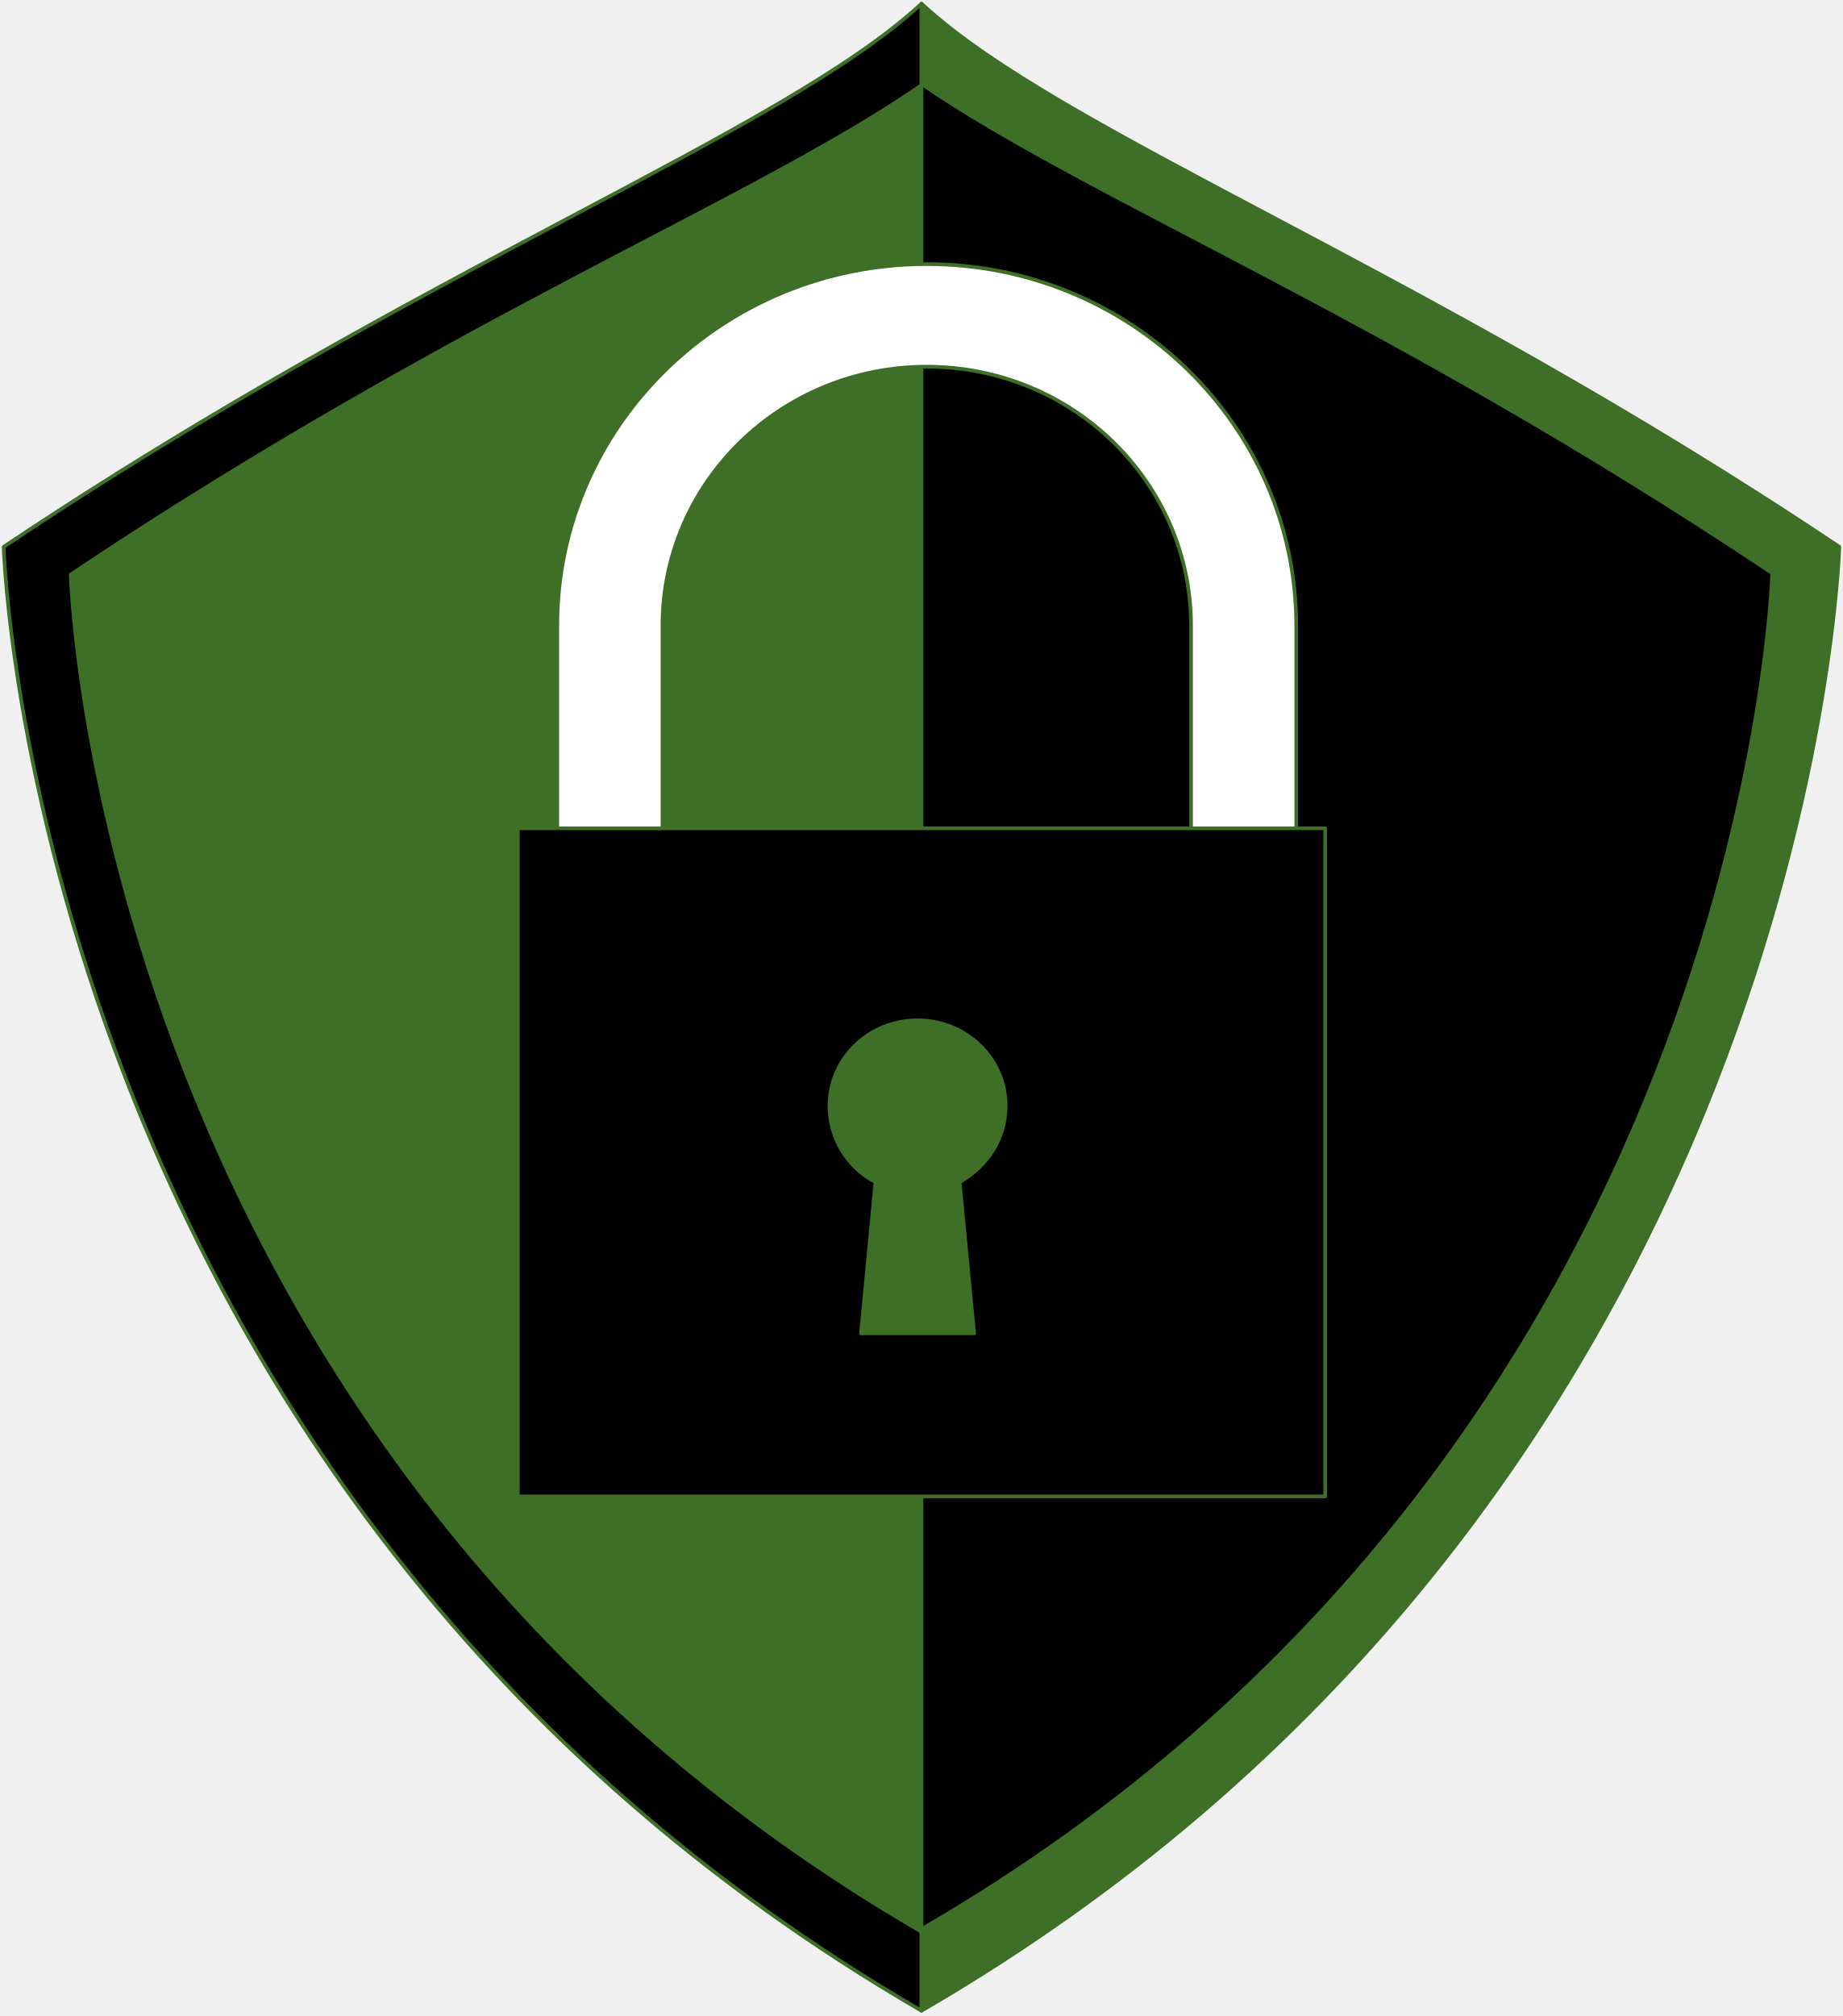
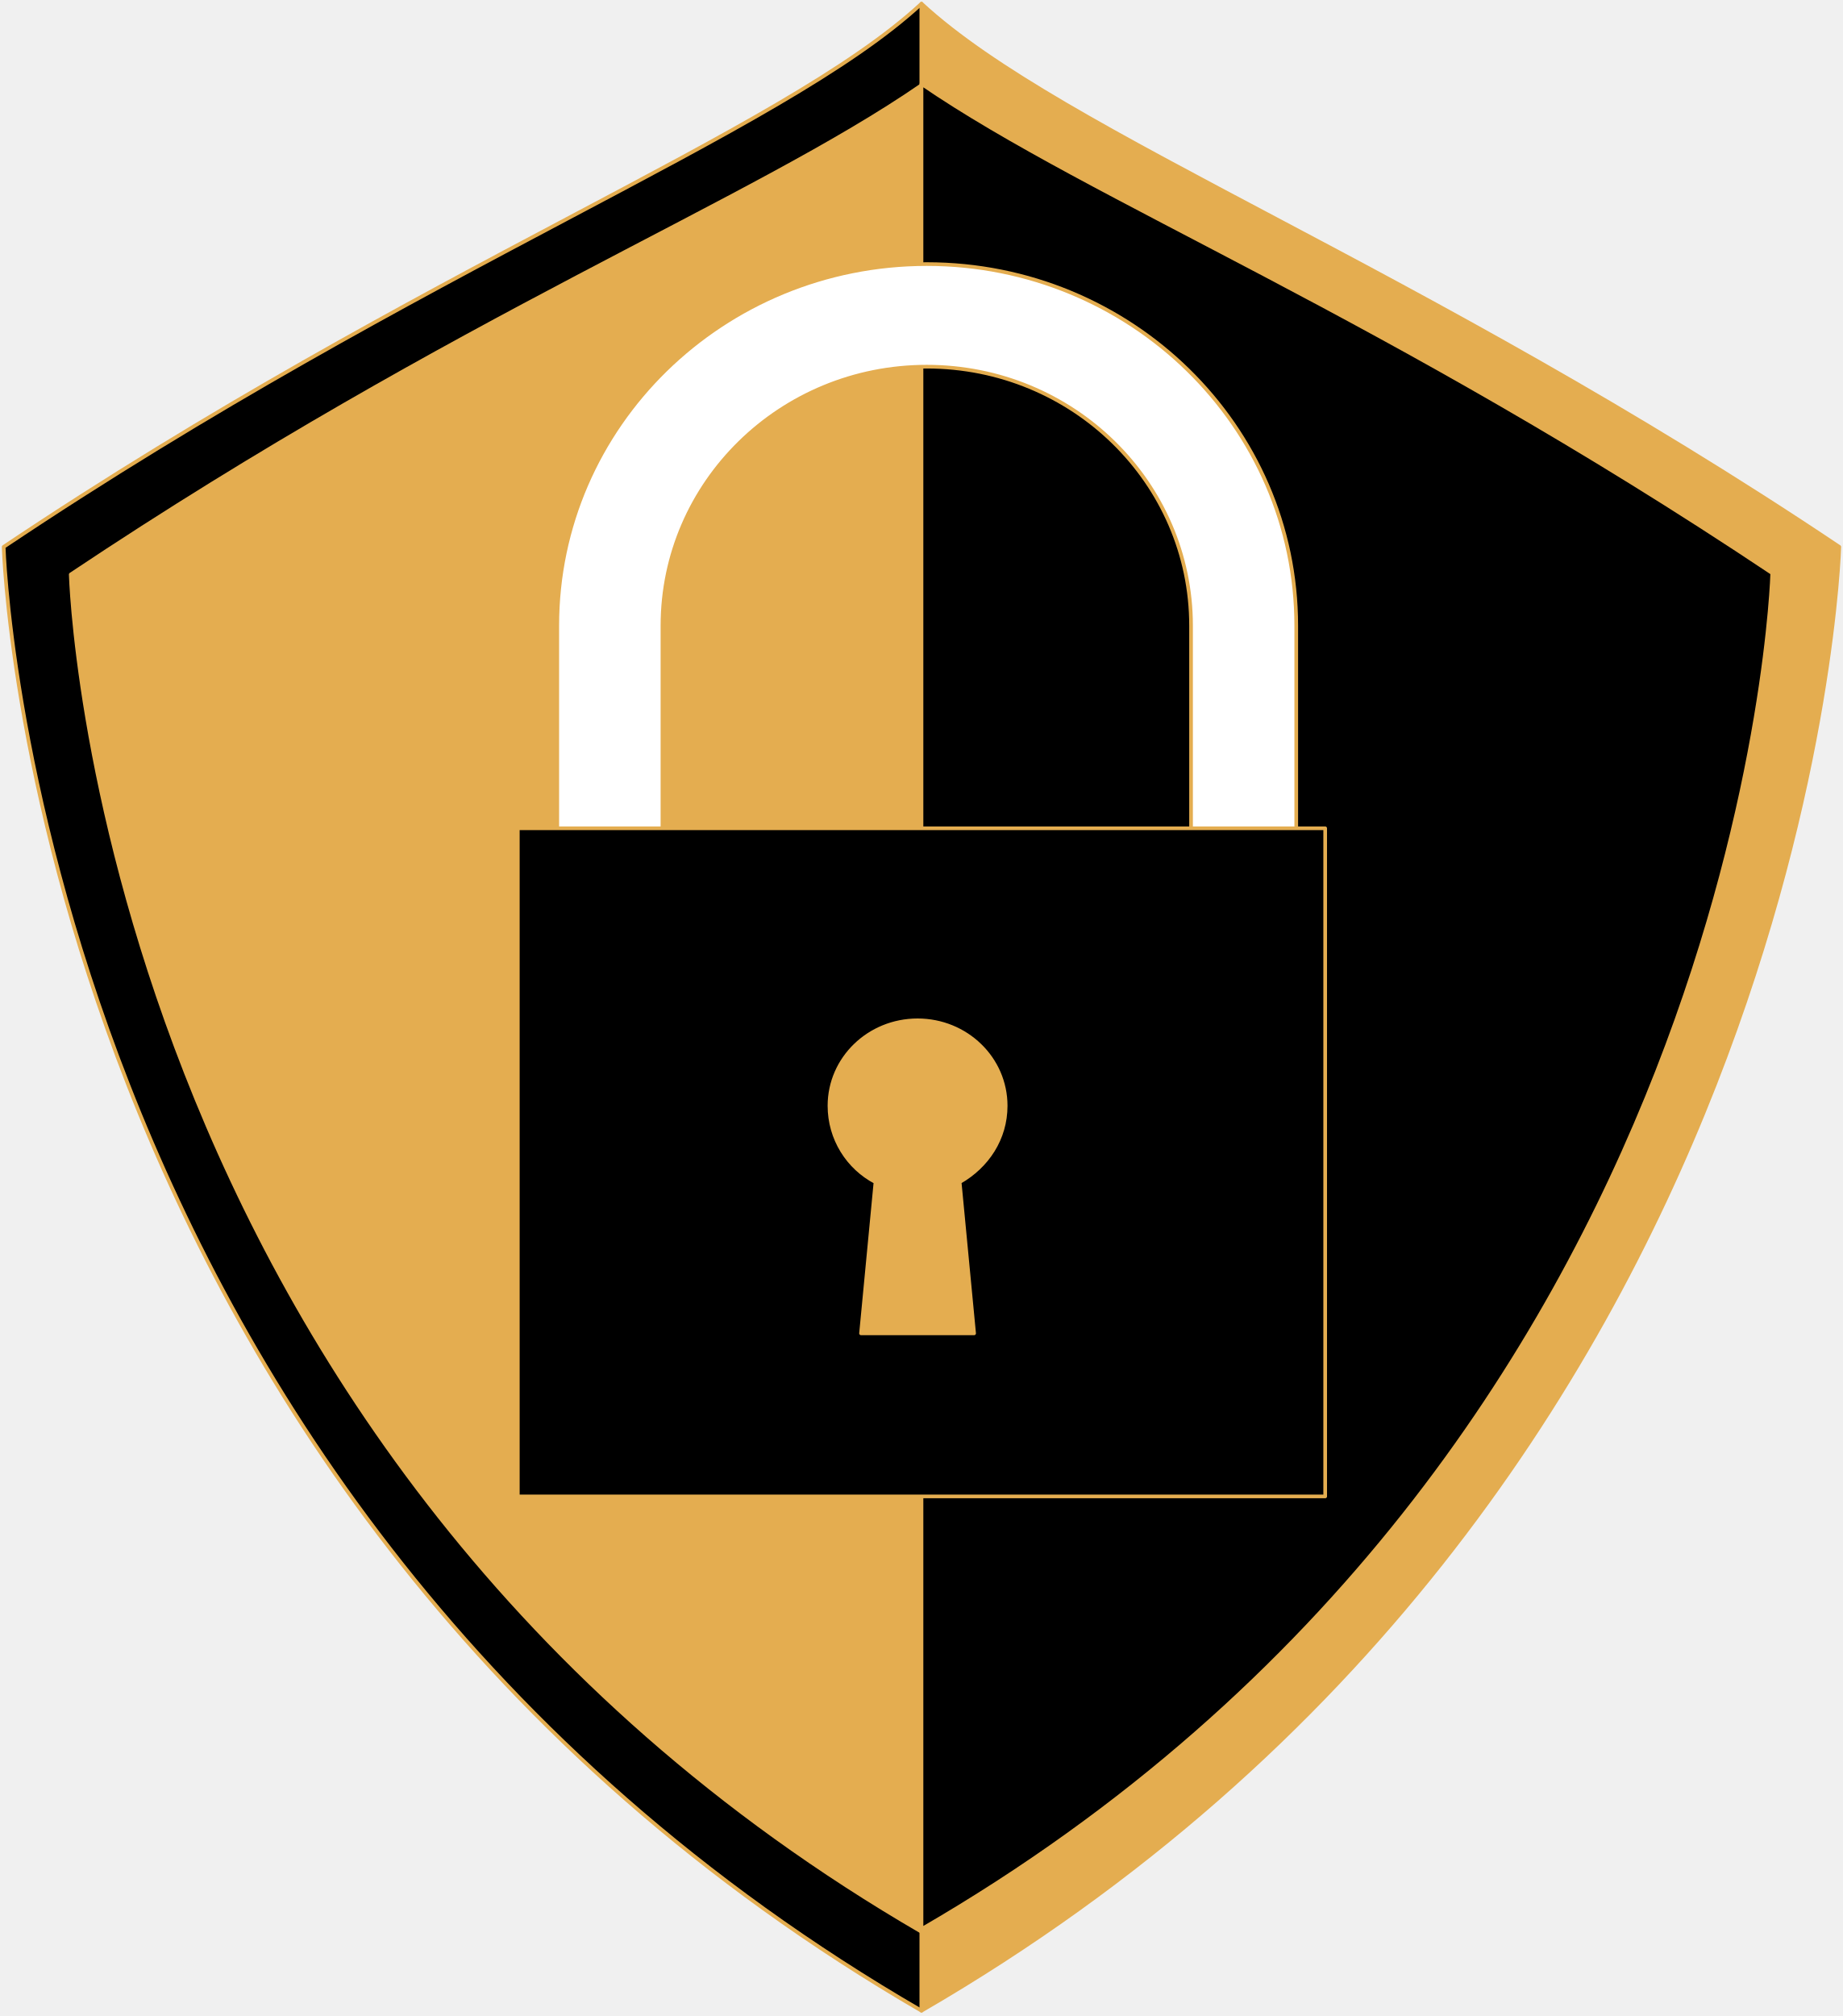
<svg xmlns="http://www.w3.org/2000/svg" width="502" height="549" viewBox="0 0 502 549" fill="none">
-   <path d="M251 1C212.676 36.458 114.897 72.633 1 148.923C1 148.923 8.163 406.802 251 547.561V1Z" fill="#000000" stroke="#3E6F26" stroke-miterlimit="10" stroke-linecap="round" stroke-linejoin="round" />
-   <path d="M251 1C289.324 36.458 387.103 72.633 501 148.923C501 148.923 493.837 406.802 251 547.561V1Z" fill="#3E6F26" stroke="#3E6F26" stroke-miterlimit="10" stroke-linecap="round" stroke-linejoin="round" />
-   <path d="M251.003 23.199C204.8 55.076 124.929 85.878 19.27 156.437C19.27 156.437 25.716 395.334 251.003 526.064C475.931 395.334 482.736 156.437 482.736 156.437C377.077 85.52 297.565 55.076 251.003 23.199Z" fill="#3E6F26" stroke="#3E6F26" stroke-miterlimit="10" stroke-linecap="round" stroke-linejoin="round" />
-   <path d="M482.733 156.081C377.074 85.523 297.562 54.721 251 22.844V525.351C476.286 394.978 482.733 156.081 482.733 156.081Z" fill="#000000" stroke="#3E6F26" stroke-miterlimit="10" stroke-linecap="round" stroke-linejoin="round" />
-   <path d="M338.752 263.891H166.116C158.236 263.891 151.789 257.444 151.789 249.923V170.41C151.789 115.968 196.918 71.914 252.434 71.914C307.949 71.914 353.078 115.968 353.078 170.41V249.923C353.078 257.444 346.631 263.891 338.752 263.891ZM180.442 235.954H324.425V170.41C324.425 131.37 292.19 99.851 252.434 99.851C212.677 99.851 180.442 131.37 180.442 170.41V235.954Z" fill="white" stroke="#3E6F26" stroke-miterlimit="10" stroke-linecap="round" stroke-linejoin="round" />
-   <path d="M360.961 225.559H141.047V407.507H360.961V225.559Z" fill="#000000" stroke="#3E6F26" stroke-miterlimit="10" stroke-linecap="round" stroke-linejoin="round" />
-   <path d="M273.929 301.136C273.929 288.242 263.184 277.855 249.932 277.855C236.68 277.855 225.935 288.242 225.935 301.136C225.935 310.09 230.949 317.97 238.47 321.91L234.531 363.099H265.333L261.393 321.91C268.915 317.612 273.929 310.09 273.929 301.136Z" fill="#3E6F26" stroke="#3E6F26" stroke-miterlimit="10" stroke-linecap="round" stroke-linejoin="round" />
+   <path d="M251 1C212.676 36.458 114.897 72.633 1 148.923C1 148.923 8.163 406.802 251 547.561V1Z" fill="#000000" stroke="#E4AD50" stroke-miterlimit="10" stroke-linecap="round" stroke-linejoin="round" />
+   <path d="M251 1C289.324 36.458 387.103 72.633 501 148.923C501 148.923 493.837 406.802 251 547.561V1Z" fill="#E4AD50" stroke="#E4AD50" stroke-miterlimit="10" stroke-linecap="round" stroke-linejoin="round" />
+   <path d="M251.003 23.199C204.8 55.076 124.929 85.878 19.27 156.437C19.27 156.437 25.716 395.334 251.003 526.064C475.931 395.334 482.736 156.437 482.736 156.437C377.077 85.52 297.565 55.076 251.003 23.199Z" fill="#E4AD50" stroke="#E4AD50" stroke-miterlimit="10" stroke-linecap="round" stroke-linejoin="round" />
+   <path d="M482.733 156.081C377.074 85.523 297.562 54.721 251 22.844V525.351C476.286 394.978 482.733 156.081 482.733 156.081Z" fill="#000000" stroke="#E4AD50" stroke-miterlimit="10" stroke-linecap="round" stroke-linejoin="round" />
+   <path d="M338.752 263.891H166.116C158.236 263.891 151.789 257.444 151.789 249.923V170.41C151.789 115.968 196.918 71.914 252.434 71.914C307.949 71.914 353.078 115.968 353.078 170.41V249.923C353.078 257.444 346.631 263.891 338.752 263.891ZM180.442 235.954H324.425V170.41C324.425 131.37 292.19 99.851 252.434 99.851C212.677 99.851 180.442 131.37 180.442 170.41V235.954Z" fill="white" stroke="#E4AD50" stroke-miterlimit="10" stroke-linecap="round" stroke-linejoin="round" />
+   <path d="M360.961 225.559H141.047V407.507H360.961V225.559Z" fill="#000000" stroke="#E4AD50" stroke-miterlimit="10" stroke-linecap="round" stroke-linejoin="round" />
+   <path d="M273.929 301.136C273.929 288.242 263.184 277.855 249.932 277.855C236.68 277.855 225.935 288.242 225.935 301.136C225.935 310.09 230.949 317.97 238.47 321.91L234.531 363.099H265.333L261.393 321.91C268.915 317.612 273.929 310.09 273.929 301.136Z" fill="#E4AD50" stroke="#E4AD50" stroke-miterlimit="10" stroke-linecap="round" stroke-linejoin="round" />
</svg>
